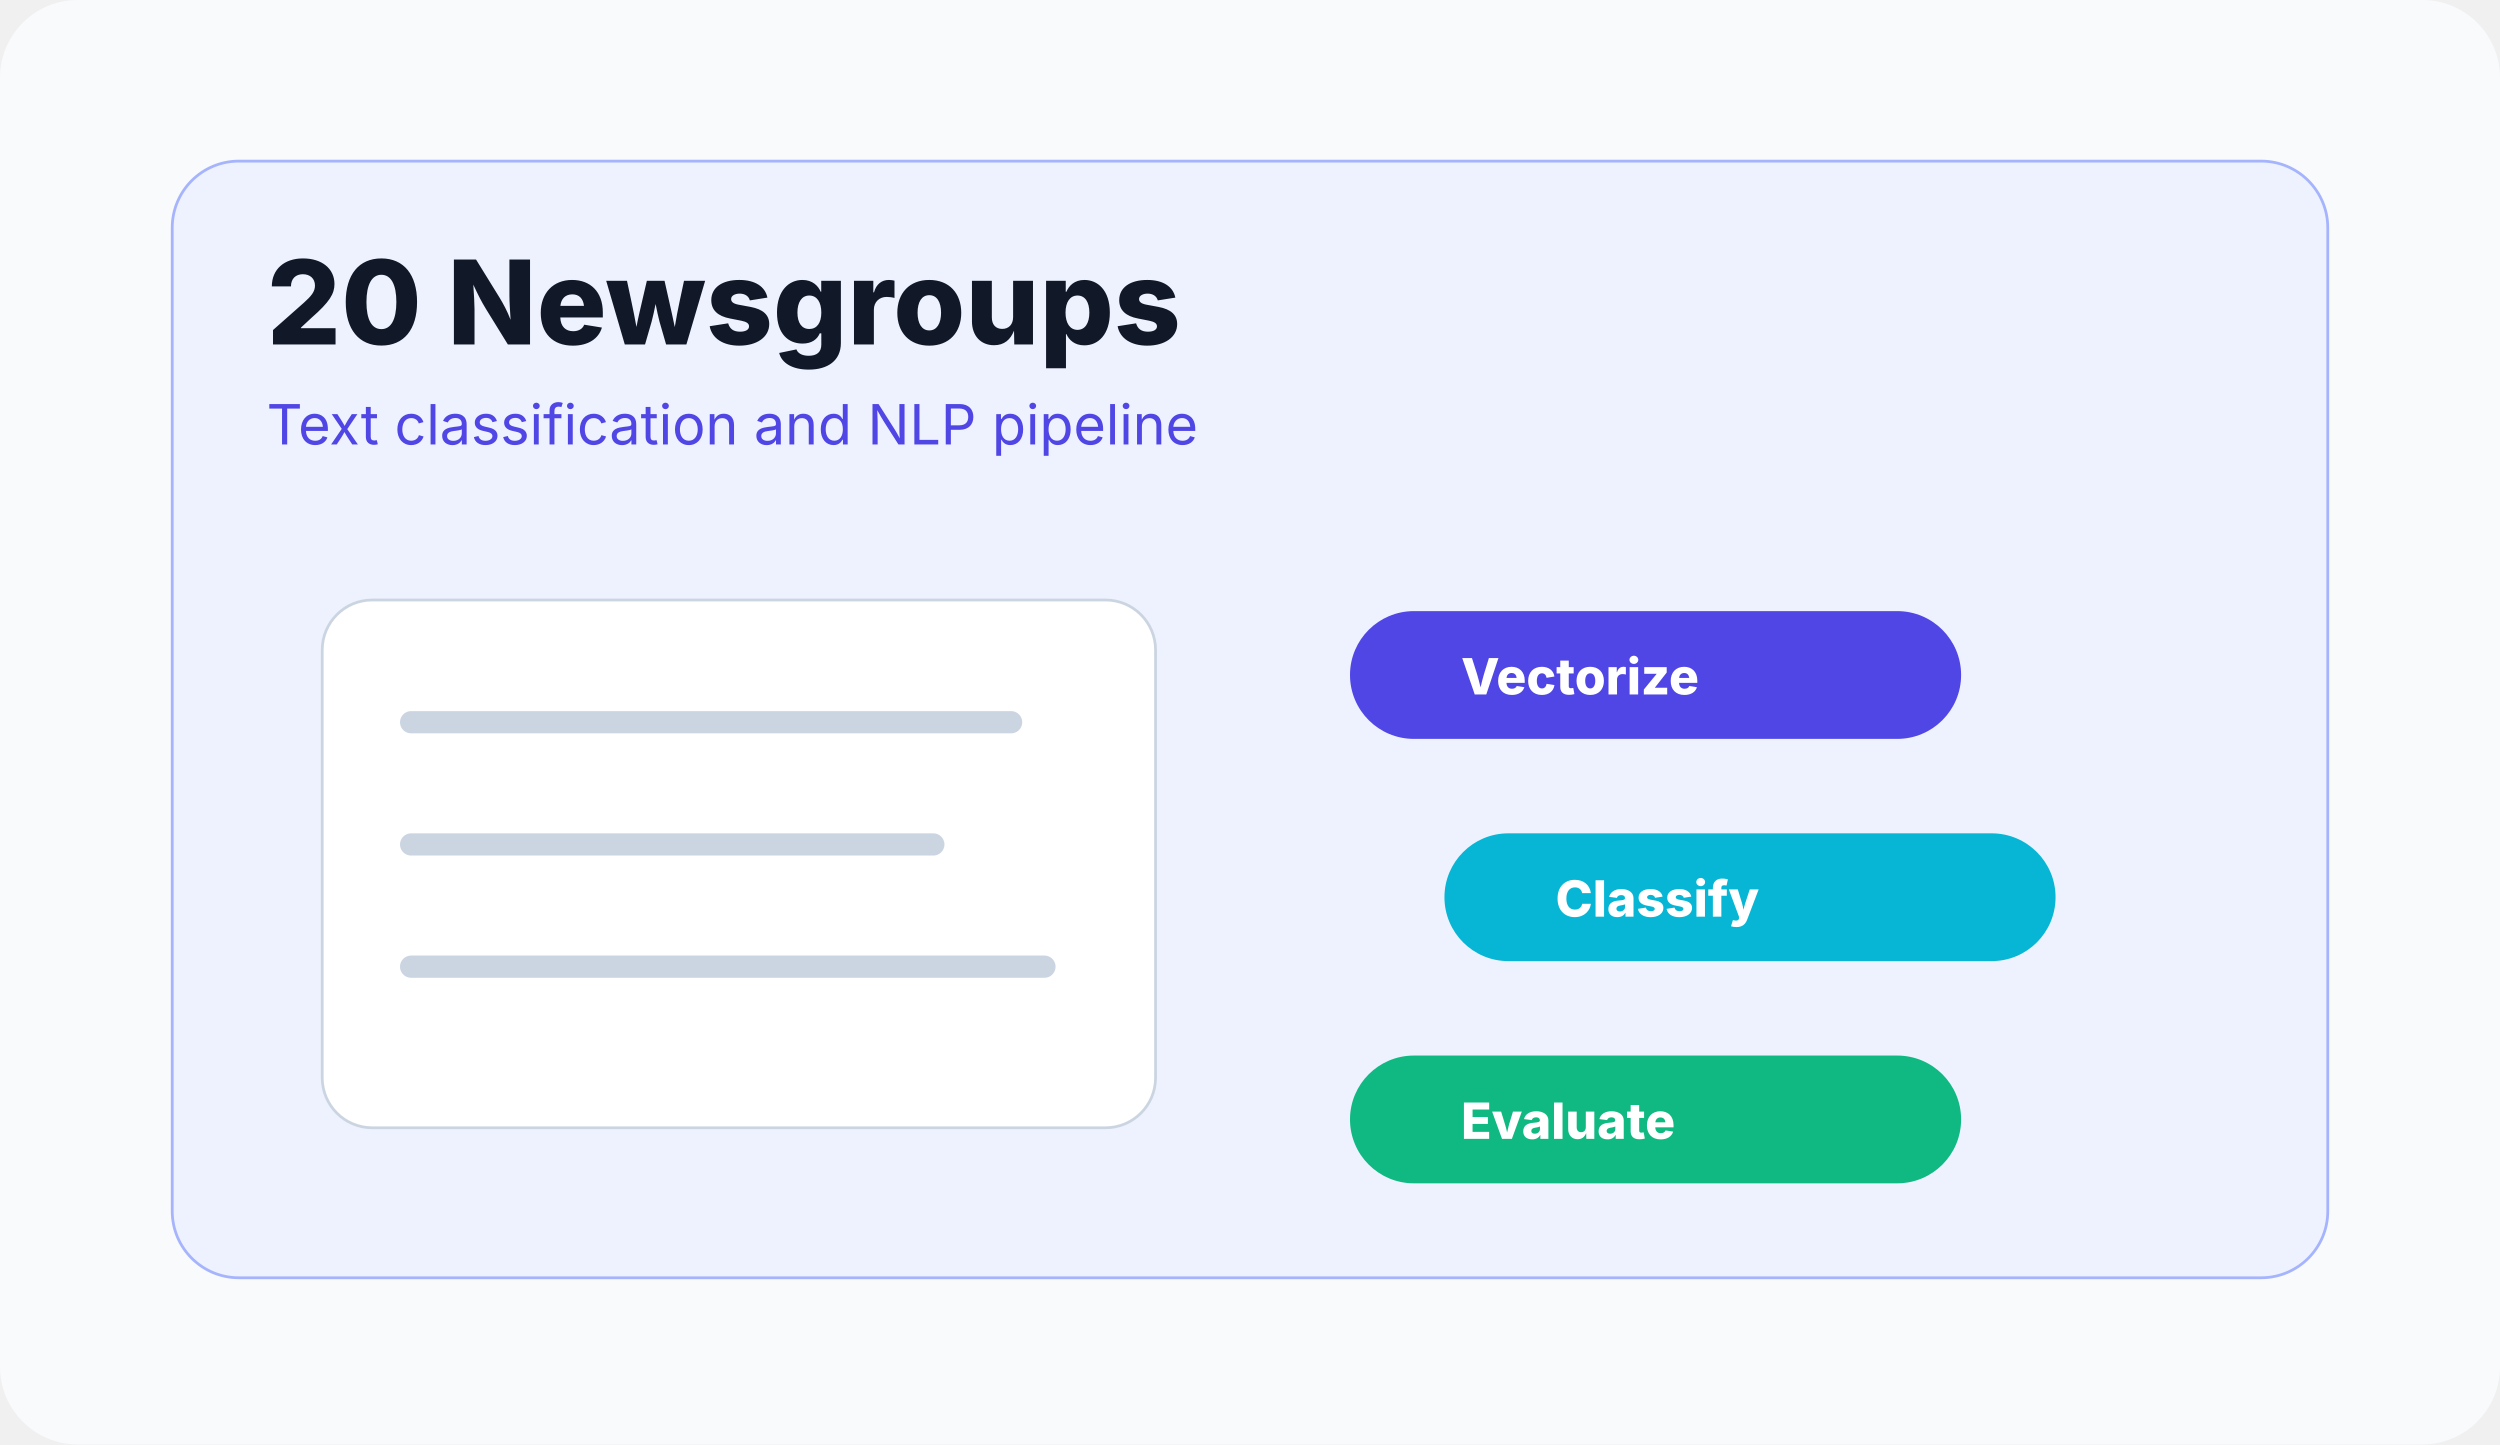
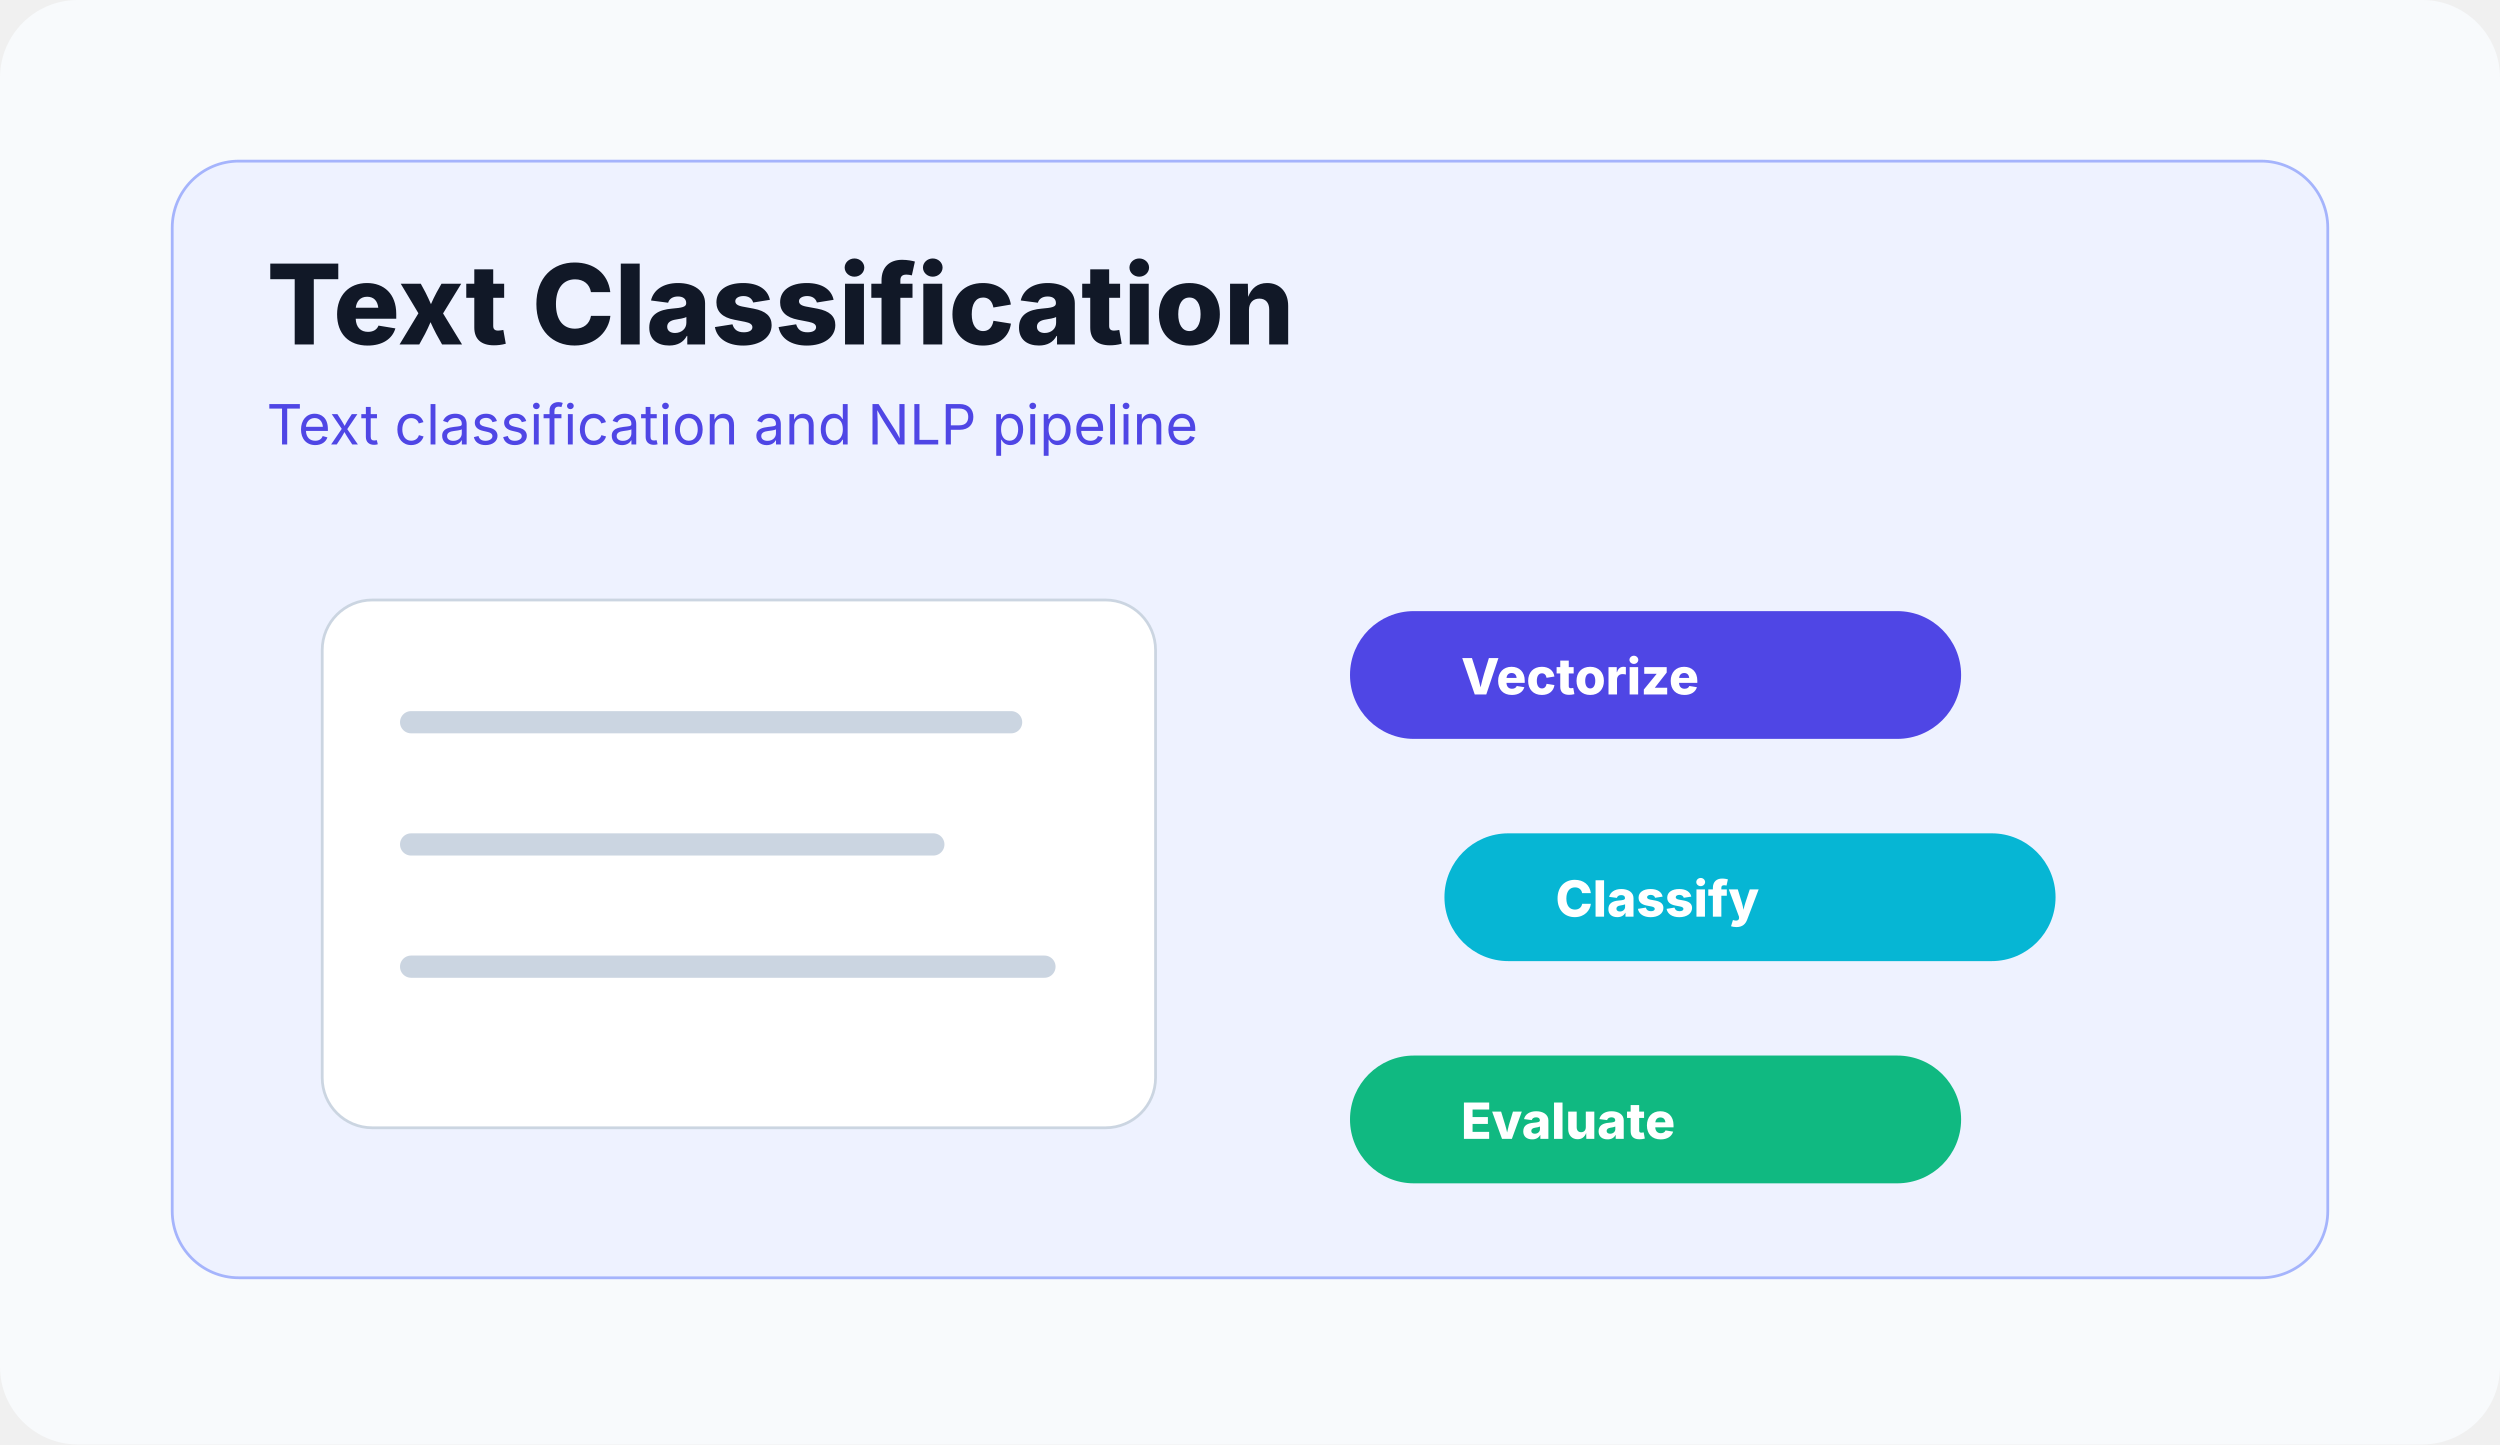
<svg xmlns="http://www.w3.org/2000/svg" width="900" height="520" viewBox="0 0 900 520" fill="none">
  <style>
    .token{animation:fade 1.8s ease-in-out infinite alternate}
    .token:nth-child(2){animation-delay:.2s}.token:nth-child(3){animation-delay:.4s}
    @keyframes fade{from{opacity:.45;transform:translateY(8px)}to{opacity:1;transform:translateY(0)}}
  </style>
  <rect width="900" height="520" rx="28" fill="#F8FAFC" />
  <rect x="62" y="58" width="776" height="402" rx="24" fill="#EEF2FF" stroke="#A5B4FC" />
-   <text x="96" y="124" fill="#111827" font-family="Inter, Arial" font-size="42" font-weight="800">20 Newsgroups</text>
+   <text x="96" y="124" fill="#111827" font-family="Inter, Arial" font-size="40" font-weight="800">Text Classification</text>
  <text x="96" y="160" fill="#4F46E5" font-family="Inter, Arial" font-size="20">Text classification and NLP pipeline</text>
  <rect x="116" y="216" width="300" height="190" rx="18" fill="#FFFFFF" stroke="#CBD5E1" />
  <line x1="148" y1="260" x2="364" y2="260" stroke="#CBD5E1" stroke-width="8" stroke-linecap="round" />
  <line x1="148" y1="304" x2="336" y2="304" stroke="#CBD5E1" stroke-width="8" stroke-linecap="round" />
  <line x1="148" y1="348" x2="376" y2="348" stroke="#CBD5E1" stroke-width="8" stroke-linecap="round" />
  <g class="token">
    <rect x="486" y="220" width="220" height="46" rx="23" fill="#4F46E5" />
    <text x="526" y="250" fill="#FFFFFF" font-family="Inter, Arial" font-size="18" font-weight="800">Vectorize</text>
  </g>
  <g class="token">
    <rect x="520" y="300" width="220" height="46" rx="23" fill="#06B6D4" />
    <text x="560" y="330" fill="#FFFFFF" font-family="Inter, Arial" font-size="18" font-weight="800">Classify</text>
  </g>
  <g class="token">
    <rect x="486" y="380" width="220" height="46" rx="23" fill="#10B981" />
    <text x="526" y="410" fill="#FFFFFF" font-family="Inter, Arial" font-size="18" font-weight="800">Evaluate</text>
  </g>
</svg>
